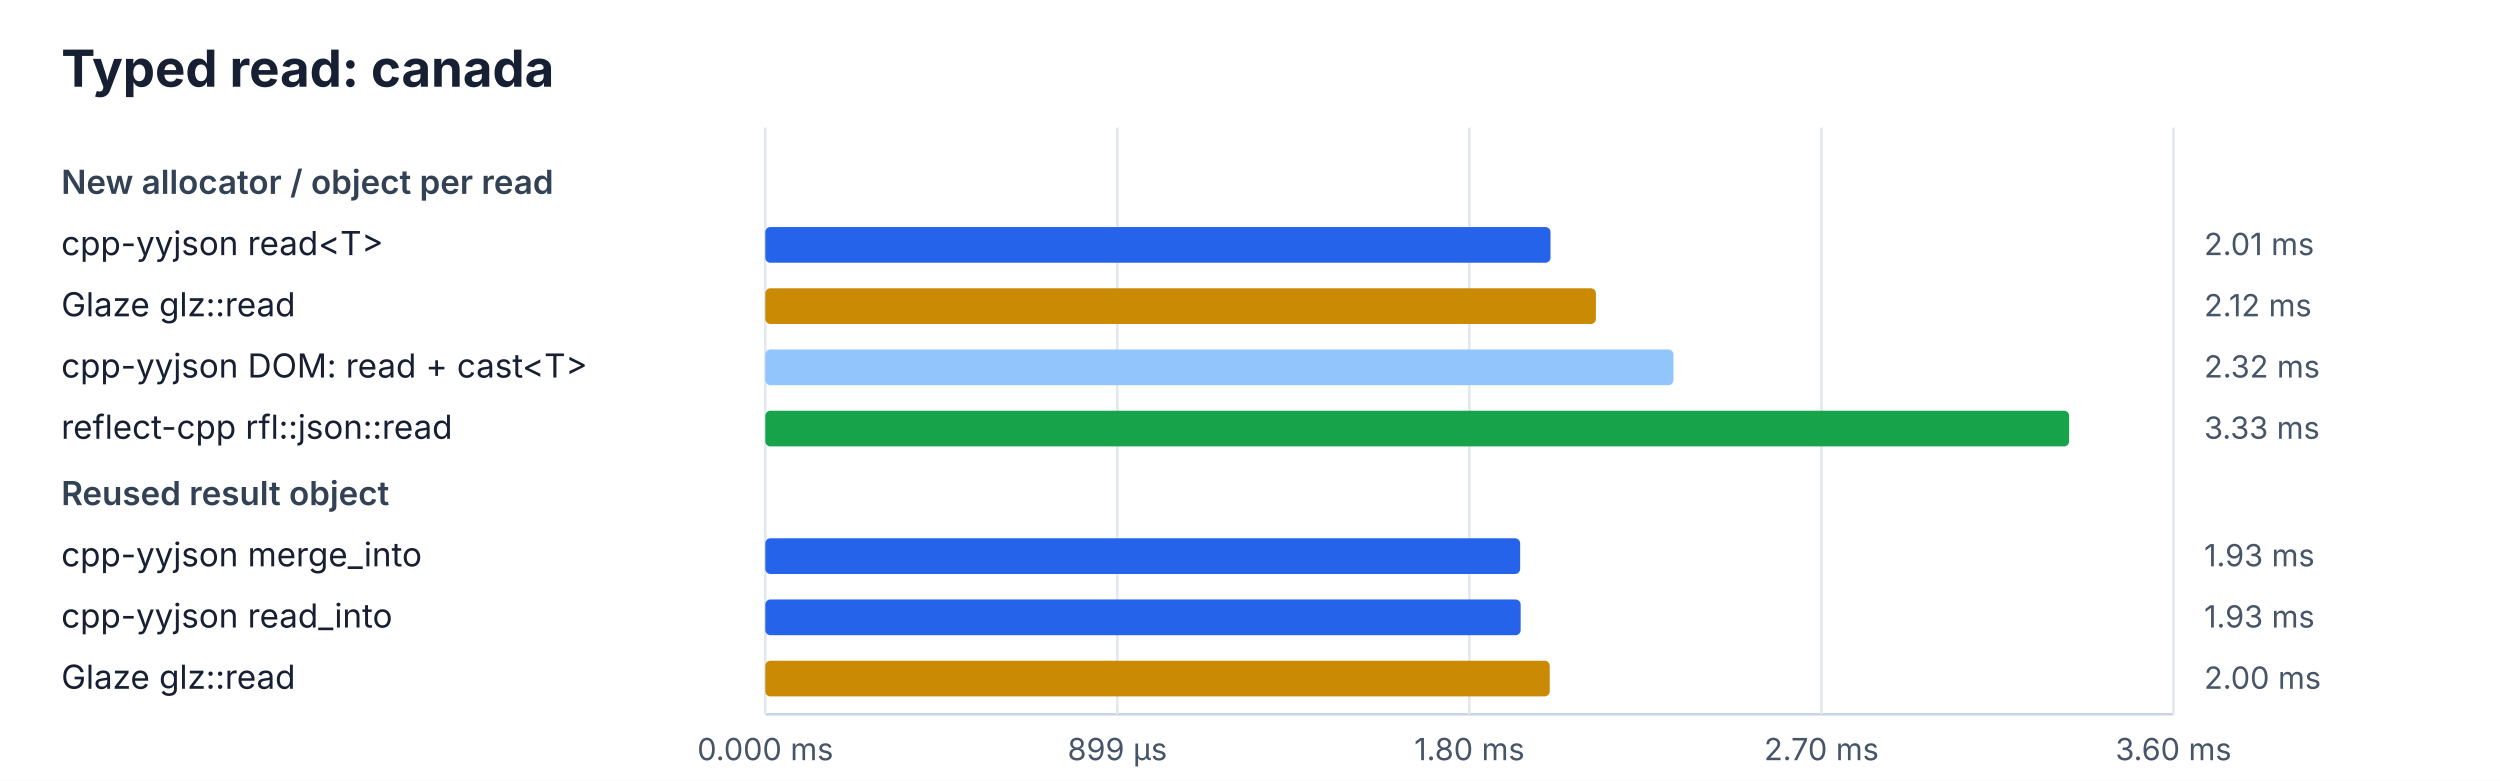
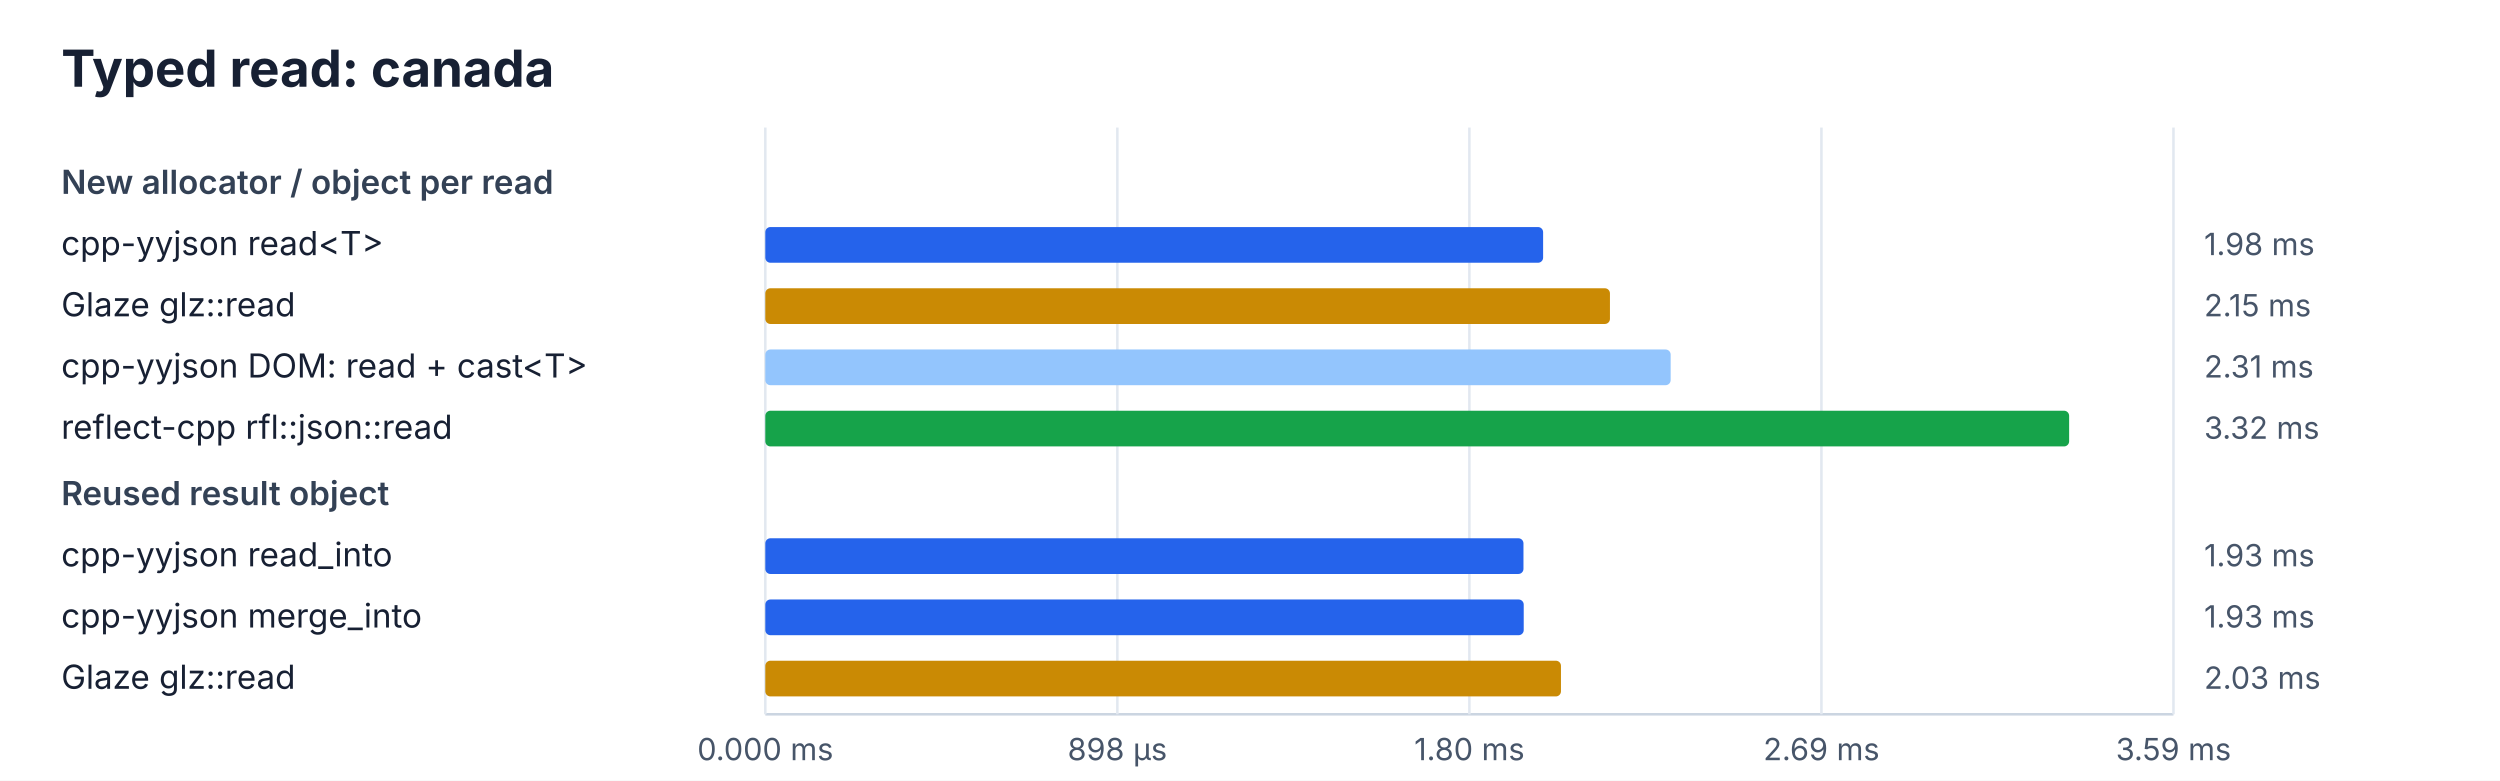
<svg xmlns="http://www.w3.org/2000/svg" width="980" height="306" viewBox="0 0 980 306">
  <rect width="100%" height="100%" fill="#ffffff" />
  <style>text{font-family:ui-sans-serif,system-ui,-apple-system,BlinkMacSystemFont,"Segoe UI",sans-serif;fill:#172033}.title{font-size:20px;font-weight:700}.heading{font-size:13px;font-weight:600;fill:#334155}.label{font-size:13px}.value{font-size:12px;fill:#475569}.axis{stroke:#cbd5e1;stroke-width:1}.grid{stroke:#e2e8f0;stroke-width:1}</style>
  <text x="24" y="34" class="title">Typed read: canada</text>
  <line x1="300" y1="280" x2="852" y2="280" class="axis" />
  <line x1="300.0" y1="50" x2="300.0" y2="280" class="grid" />
  <text x="300.0" y="298" class="value" text-anchor="middle">0.000 ms</text>
  <line x1="438.0" y1="50" x2="438.0" y2="280" class="grid" />
-   <text x="438.0" y="298" class="value" text-anchor="middle">899 µs</text>
+   <text x="438.0" y="298" class="value" text-anchor="middle">898 µs</text>
  <line x1="576.0" y1="50" x2="576.0" y2="280" class="grid" />
  <text x="576.0" y="298" class="value" text-anchor="middle">1.80 ms</text>
  <line x1="714.0" y1="50" x2="714.0" y2="280" class="grid" />
-   <text x="714.0" y="298" class="value" text-anchor="middle">2.70 ms</text>
+   <text x="714.0" y="298" class="value" text-anchor="middle">2.69 ms</text>
  <line x1="852.0" y1="50" x2="852.0" y2="280" class="grid" />
-   <text x="852.0" y="298" class="value" text-anchor="middle">3.60 ms</text>
+   <text x="852.0" y="298" class="value" text-anchor="middle">3.59 ms</text>
  <text x="24" y="76" class="heading">New allocator / object per read</text>
  <text x="24" y="100" class="label">cpp-yyjson read&lt;T&gt;</text>
-   <rect x="300" y="89" width="307.8" height="14" rx="2" fill="#2563eb" />
-   <text x="864" y="100" class="value">2.01 ms</text>
+   <rect x="300" y="89" width="304.9" height="14" rx="2" fill="#2563eb" />
+   <text x="864" y="100" class="value">1.98 ms</text>
  <text x="24" y="124" class="label">Glaze glz::read</text>
-   <rect x="300" y="113" width="325.6" height="14" rx="2" fill="#ca8a04" />
-   <text x="864" y="124" class="value">2.12 ms</text>
+   <rect x="300" y="113" width="331.1" height="14" rx="2" fill="#ca8a04" />
+   <text x="864" y="124" class="value">2.15 ms</text>
  <text x="24" y="148" class="label">cpp-yyjson DOM: read + cast&lt;T&gt;</text>
-   <rect x="300" y="137" width="356.0" height="14" rx="2" fill="#93c5fd" />
-   <text x="864" y="148" class="value">2.32 ms</text>
+   <rect x="300" y="137" width="354.9" height="14" rx="2" fill="#93c5fd" />
+   <text x="864" y="148" class="value">2.31 ms</text>
  <text x="24" y="172" class="label">reflect-cpp rfl::json::read</text>
  <rect x="300" y="161" width="511.1" height="14" rx="2" fill="#16a34a" />
-   <text x="864" y="172" class="value">3.33 ms</text>
+   <text x="864" y="172" class="value">3.32 ms</text>
  <text x="24" y="198" class="heading">Reused result object</text>
-   <text x="24" y="222" class="label">cpp-yyjson merge_into</text>
-   <rect x="300" y="211" width="295.9" height="14" rx="2" fill="#2563eb" />
+   <text x="24" y="222" class="label">cpp-yyjson read_into</text>
+   <rect x="300" y="211" width="297.2" height="14" rx="2" fill="#2563eb" />
  <text x="864" y="222" class="value">1.93 ms</text>
-   <text x="24" y="246" class="label">cpp-yyjson read_into</text>
-   <rect x="300" y="235" width="296.1" height="14" rx="2" fill="#2563eb" />
+   <text x="24" y="246" class="label">cpp-yyjson merge_into</text>
+   <rect x="300" y="235" width="297.3" height="14" rx="2" fill="#2563eb" />
  <text x="864" y="246" class="value">1.93 ms</text>
  <text x="24" y="270" class="label">Glaze glz::read</text>
-   <rect x="300" y="259" width="307.5" height="14" rx="2" fill="#ca8a04" />
-   <text x="864" y="270" class="value">2.00 ms</text>
+   <rect x="300" y="259" width="311.9" height="14" rx="2" fill="#ca8a04" />
+   <text x="864" y="270" class="value">2.03 ms</text>
</svg>
